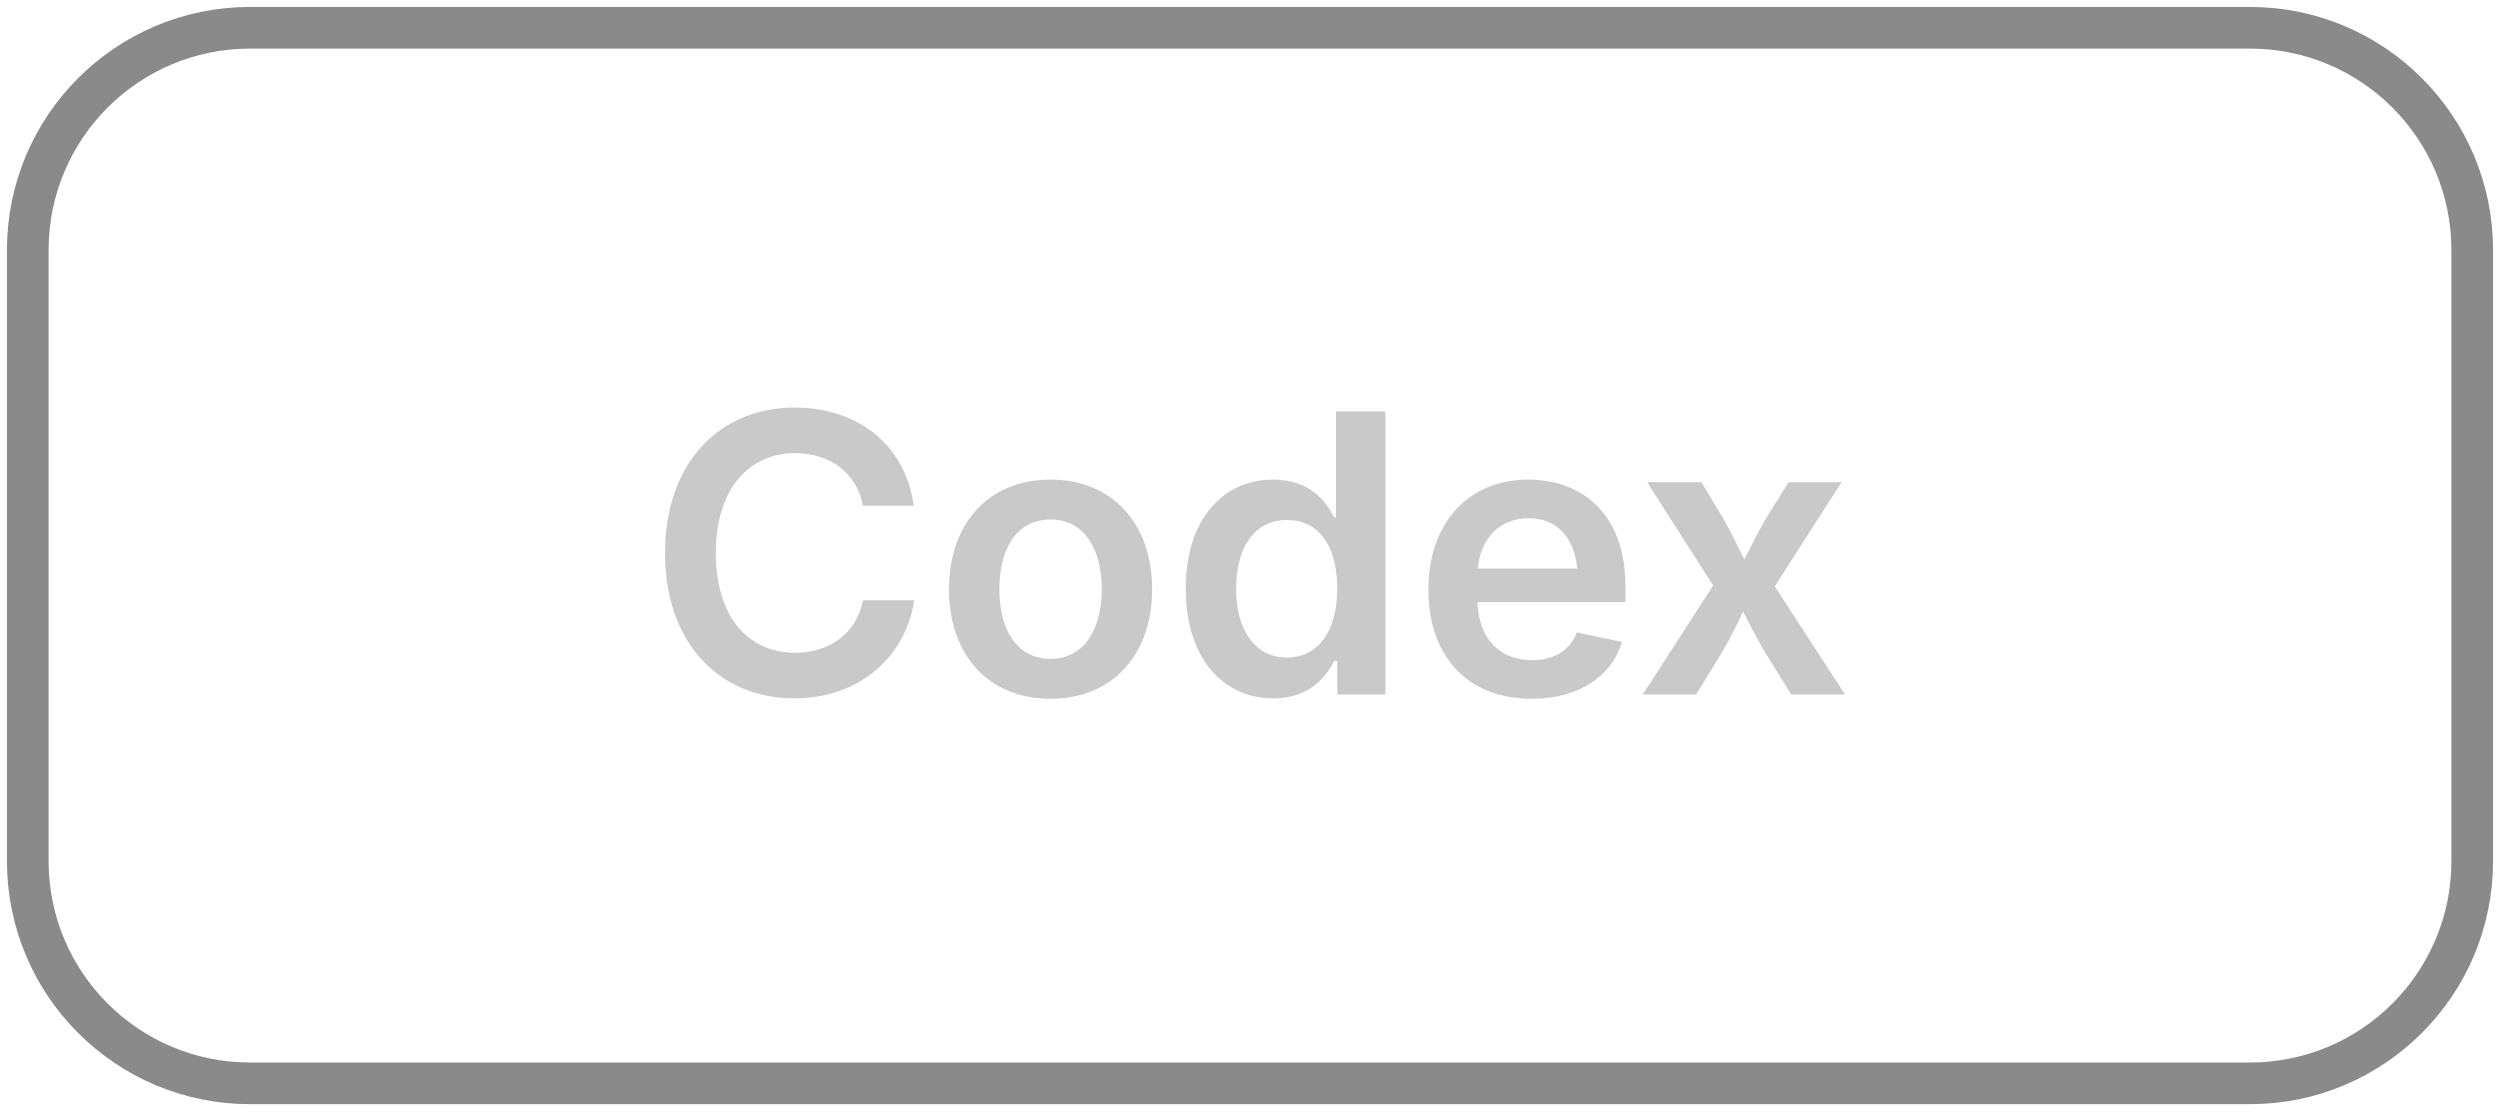
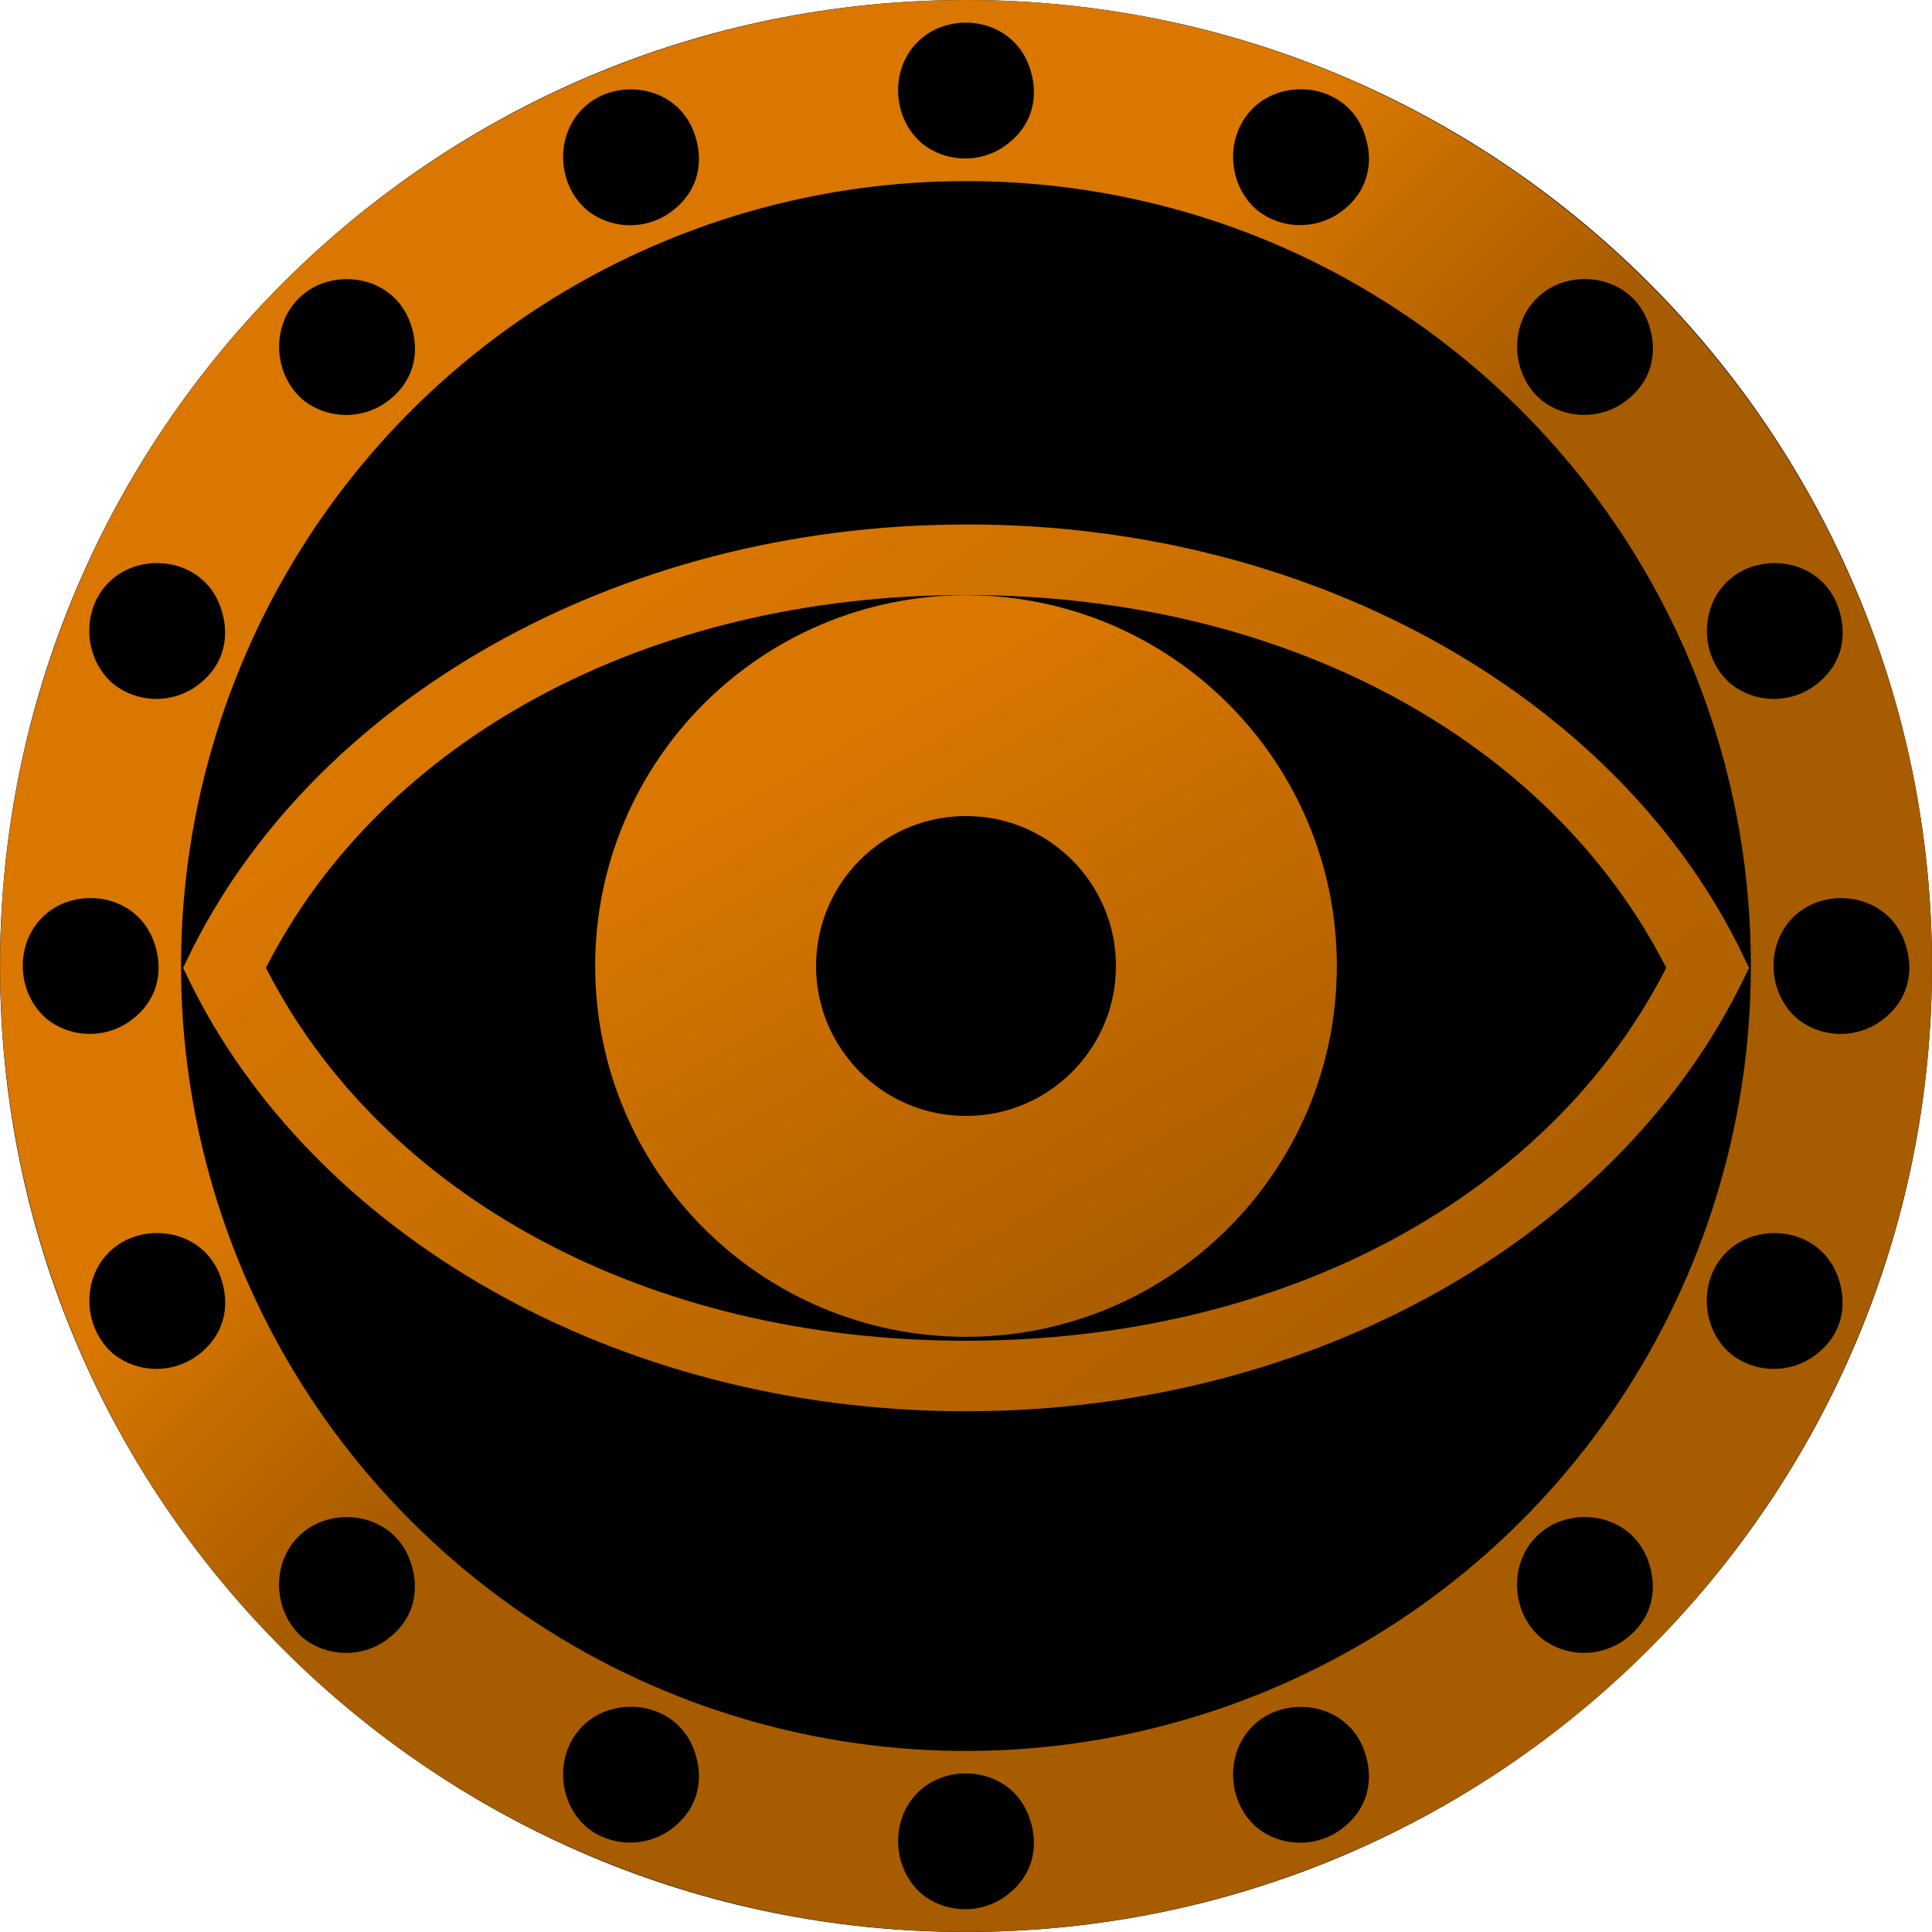
- <svg xmlns="http://www.w3.org/2000/svg" width="90" height="40" viewBox="0 0 90 40" role="img" aria-label="Codex">
-   <rect x="1" y="1" width="88" height="38" rx="8" fill="none" stroke="#8a8a8a" stroke-width="1.5" />
-   <text x="45" y="25" text-anchor="middle" font-family="Inter, Arial, sans-serif" font-size="14" font-weight="600" fill="#c9c9c9">Codex</text>
+ <svg xmlns="http://www.w3.org/2000/svg" xmlns:xlink="http://www.w3.org/1999/xlink" xml:space="preserve" class="snail_eye" style="background-color:transparent" viewBox="0 0 512 512">
+   <defs>
+     <linearGradient id="b">
+       <stop offset="0" style="stop-color:#d97700" />
+       <stop offset=".8" style="stop-color:#a85c00" />
+     </linearGradient>
+     <linearGradient id="a">
+       <stop offset="0" style="stop-color:#d97700" />
+       <stop offset=".2" style="stop-color:#a85c00" />
+     </linearGradient>
+     <linearGradient xlink:href="#a" id="c" x1="0" x2="512" y1="0" y2="512" gradientUnits="userSpaceOnUse" />
+     <linearGradient xlink:href="#b" id="d" x1="221.125" x2="331.379" y1="191.955" y2="382.636" gradientTransform="translate(3 3)" gradientUnits="userSpaceOnUse" />
+     <linearGradient xlink:href="#a" id="f" x1="190" x2="512" y1="190" y2="512" gradientUnits="userSpaceOnUse" />
+     <linearGradient xlink:href="#b" id="e" x1="173" x2="401" y1="155" y2="468" gradientTransform="translate(.5 .5)" gradientUnits="userSpaceOnUse" />
+   </defs>
+   <g style="display:inline;mix-blend-mode:normal;fill:url(#c);fill-opacity:0">
+     <circle cx="256" cy="256" r="256" style="background-color:#1e1e1e;display:inline;mix-blend-mode:normal;fill:#000;fill-opacity:1;stroke-width:2;image-rendering:auto;opacity:1" />
+     <circle cx="256" cy="256" r="69" style="display:inline;fill:none;fill-opacity:1;fill-rule:evenodd;stroke:url(#d);stroke-width:58.549;stroke-dasharray:none;stroke-opacity:1" />
+     <path d="M256 139c-93.648 0-173.75 47.591-206.182 114.803l-1.3 2.697 1.3 2.668C82.249 326.38 162.352 374 256 374s173.786-47.62 206.217-114.832l1.3-2.668-1.3-2.697C430.278 186.582 350.14 138.99 256.492 138.99Zm0 18.688c84.825 0 154.891 38.584 185.566 98.783-30.668 60.211-100.73 98.841-185.566 98.841s-154.862-38.63-185.53-98.84c30.675-60.2 100.705-98.784 185.53-98.784" style="color:#000;fill:url(#e);fill-opacity:1;-inkscape-stroke:none" />
+     <path d="M244.444 38.097c-8.38-7.042-8.737-20.78-.185-27.973 8.635-7.265 24.032-5.03 28.509 7.493 2.685 7.514 1.187 15.656-6.522 21.1-6.436 4.547-15.465 4.399-21.802-.62m88.784 17.66c-8.38-7.042-8.737-20.779-.185-27.973 8.635-7.264 24.032-5.03 28.509 7.494 2.685 7.513 1.187 15.655-6.522 21.1-6.436 4.546-15.465 4.399-21.802-.62zm75.267 50.293c-8.38-7.042-8.737-20.78-.186-27.973 8.636-7.265 24.033-5.03 28.51 7.494 2.685 7.513 1.187 15.655-6.522 21.1-6.436 4.546-15.465 4.398-21.802-.62zm50.29 75.268c-8.38-7.042-8.736-20.78-.185-27.973 8.636-7.264 24.033-5.03 28.51 7.494 2.685 7.513 1.187 15.655-6.522 21.1-6.436 4.546-15.465 4.398-21.802-.62zm17.659 88.785c-8.38-7.042-8.737-20.78-.186-27.973 8.636-7.264 24.033-5.03 28.51 7.494 2.685 7.513 1.187 15.655-6.522 21.1-6.436 4.546-15.465 4.398-21.802-.62zm-17.69 88.77c-8.38-7.043-8.737-20.78-.185-27.974 8.635-7.264 24.032-5.03 28.509 7.494 2.685 7.513 1.188 15.655-6.522 21.1-6.436 4.546-15.464 4.398-21.802-.62m-50.287 75.255c-8.38-7.042-8.736-20.78-.185-27.973 8.635-7.264 24.032-5.03 28.509 7.494 2.685 7.513 1.188 15.655-6.522 21.1-6.436 4.546-15.464 4.398-21.802-.62zm-75.245 50.31c-8.38-7.042-8.737-20.78-.185-27.973 8.635-7.264 24.032-5.03 28.509 7.494 2.685 7.513 1.188 15.655-6.522 21.1-6.436 4.546-15.464 4.398-21.802-.62zm-88.782 17.628c-8.38-7.042-8.737-20.78-.185-27.973 8.635-7.264 24.032-5.03 28.509 7.494 2.685 7.513 1.187 15.655-6.522 21.1-6.436 4.546-15.465 4.398-21.802-.62zm-88.771-17.659c-8.38-7.042-8.737-20.78-.185-27.973 8.635-7.264 24.032-5.03 28.509 7.494 2.685 7.513 1.187 15.655-6.522 21.1-6.436 4.546-15.465 4.398-21.802-.62zm-75.276-50.264c-8.38-7.042-8.737-20.78-.185-27.973 8.635-7.264 24.032-5.03 28.509 7.494 2.685 7.513 1.187 15.655-6.522 21.1-6.436 4.546-15.465 4.398-21.802-.62zM30.13 358.866c-8.38-7.042-8.737-20.78-.185-27.973 8.635-7.264 24.032-5.03 28.509 7.494 2.685 7.513 1.187 15.655-6.522 21.1-6.436 4.546-15.465 4.398-21.802-.62zm-17.657-88.772c-8.38-7.042-8.737-20.78-.185-27.973 8.635-7.264 24.032-5.03 28.509 7.494 2.685 7.513 1.187 15.655-6.522 21.1-6.436 4.546-15.465 4.398-21.802-.62zm17.63-88.78c-8.38-7.043-8.736-20.78-.184-27.974 8.635-7.264 24.032-5.03 28.509 7.494 2.685 7.513 1.187 15.655-6.522 21.1-6.436 4.546-15.465 4.398-21.802-.62zm50.313-75.245c-8.38-7.042-8.737-20.78-.185-27.973 8.635-7.265 24.032-5.03 28.509 7.494 2.685 7.513 1.187 15.655-6.522 21.1-6.436 4.546-15.465 4.398-21.802-.62zm75.257-50.285c-8.38-7.042-8.737-20.78-.185-27.973 8.635-7.264 24.032-5.03 28.509 7.494 2.685 7.513 1.187 15.655-6.522 21.1-6.436 4.546-15.465 4.398-21.802-.62zM256 0C152.527 0 59.084 62.436 19.488 158.031c-39.595 95.596-17.665 205.815 55.5 278.98 73.166 73.166 183.385 95.096 278.98 55.5C449.565 452.917 512 359.474 512 256 512 114.9 397.1 0 256 0m0 48c115.16 0 208 92.84 208 208 0 84.197-50.615 159.947-128.4 192.166-77.786 32.219-167.134 14.44-226.67-45.096S31.615 254.186 63.834 176.4C96.053 98.615 171.804 48 256 48" style="color:#000;display:inline;fill:url(#f);fill-opacity:1;paint-order:markers fill stroke" />
+   </g>
</svg>
